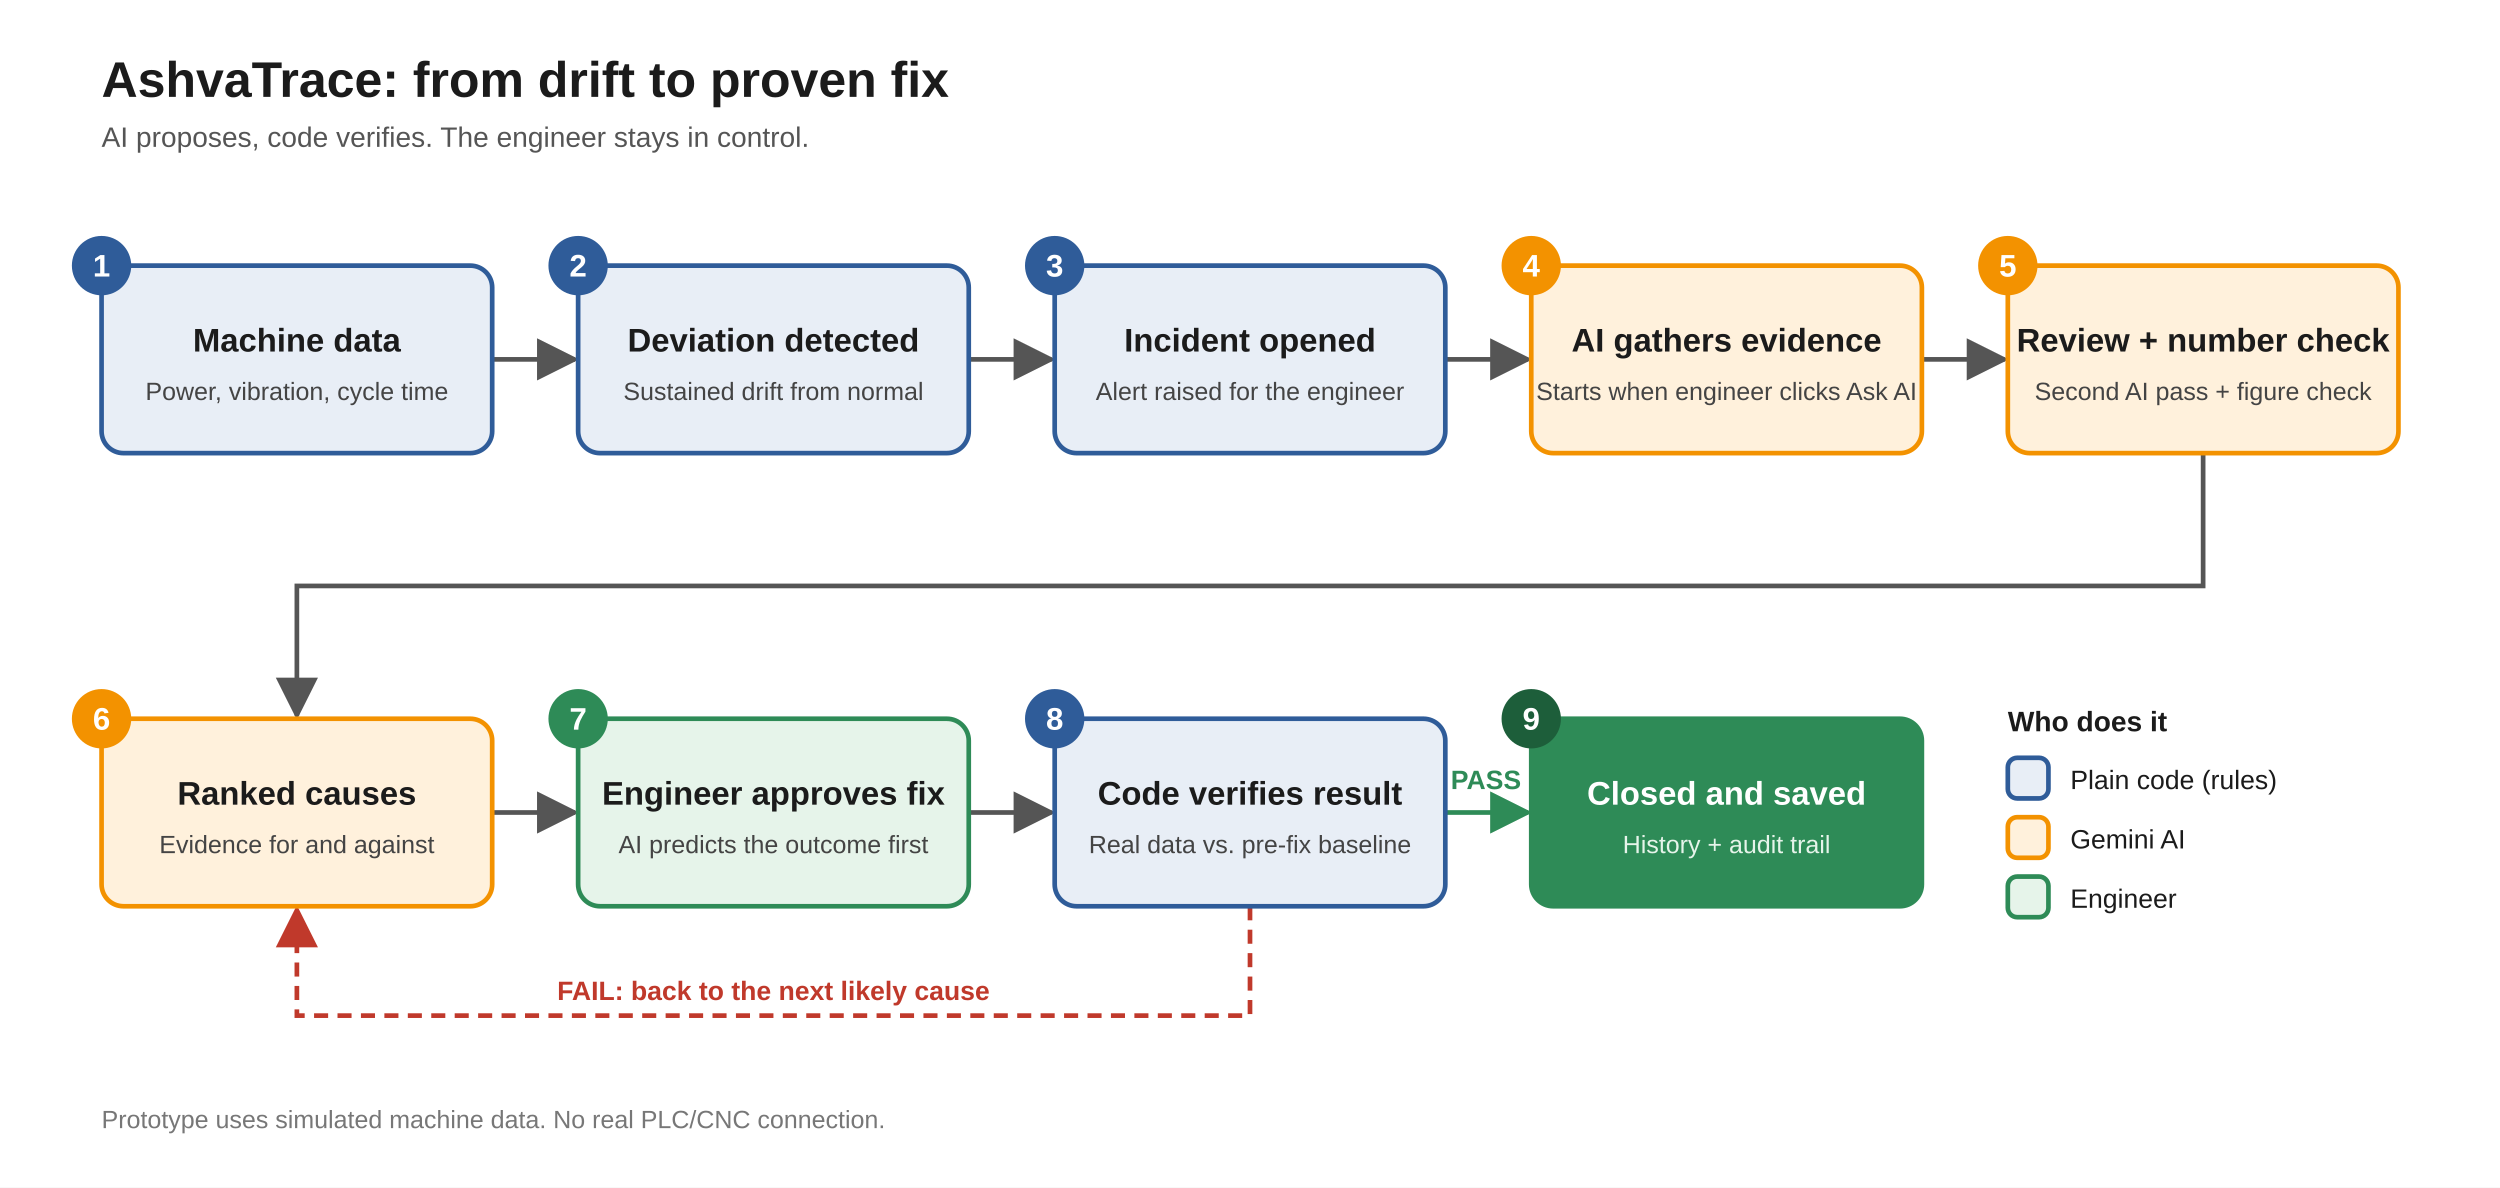
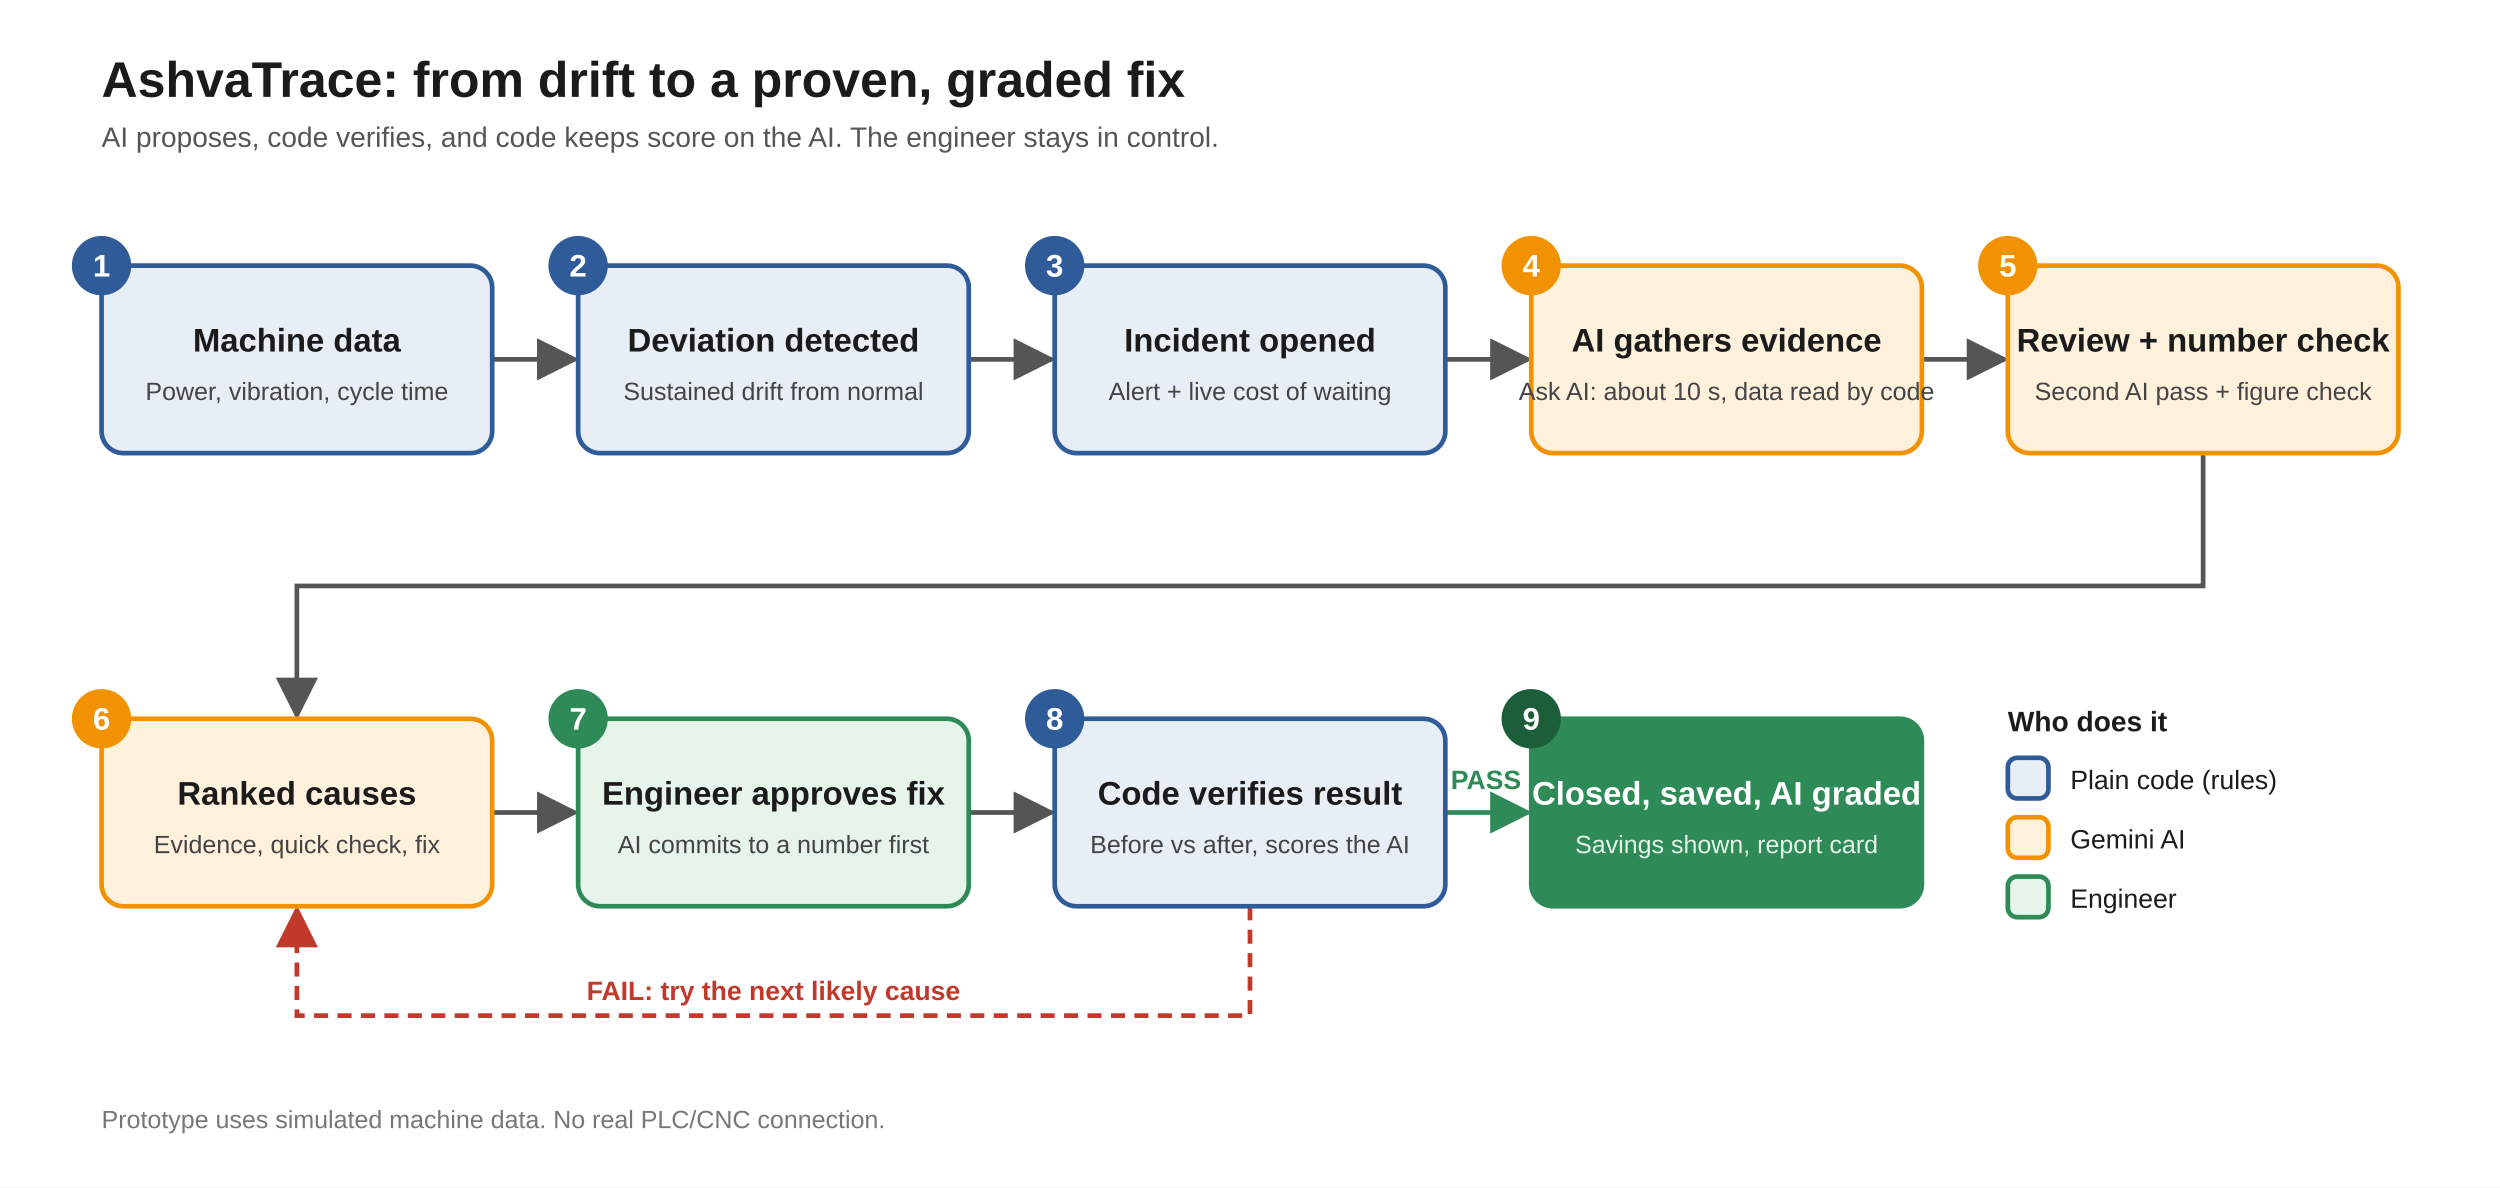
<svg xmlns="http://www.w3.org/2000/svg" width="1600" height="760" viewBox="0 0 1600 760" font-family="'Segoe UI', Arial, sans-serif">
  <defs>
    <marker id="arrow" viewBox="0 0 10 10" refX="9" refY="5" markerWidth="9" markerHeight="9" orient="auto-start-reverse">
      <path d="M0,0 L10,5 L0,10 z" fill="#555" />
    </marker>
    <marker id="arrowRed" viewBox="0 0 10 10" refX="9" refY="5" markerWidth="9" markerHeight="9" orient="auto-start-reverse">
      <path d="M0,0 L10,5 L0,10 z" fill="#C0392B" />
    </marker>
    <marker id="arrowGreen" viewBox="0 0 10 10" refX="9" refY="5" markerWidth="9" markerHeight="9" orient="auto-start-reverse">
      <path d="M0,0 L10,5 L0,10 z" fill="#2E8B57" />
    </marker>
  </defs>
  <rect width="1600" height="760" fill="#FFFFFF" />
-   <text x="65" y="62" font-size="32" font-weight="700" fill="#1b1b1b">AshvaTrace: from drift to proven fix</text>
-   <text x="65" y="94" font-size="18" fill="#555">AI proposes, code verifies. The engineer stays in control.</text>
+   <text x="65" y="62" font-size="32" font-weight="700" fill="#1b1b1b">AshvaTrace: from drift to a proven, graded fix</text>
+   <text x="65" y="94" font-size="18" fill="#555">AI proposes, code verifies, and code keeps score on the AI. The engineer stays in control.</text>
  <g stroke="#555" stroke-width="3" fill="none" marker-end="url(#arrow)">
    <path d="M315,230 H368" />
    <path d="M620,230 H673" />
    <path d="M925,230 H978" />
    <path d="M1230,230 H1283" />
  </g>
  <path d="M1410,290 V375 H190 V458" stroke="#555" stroke-width="3" fill="none" marker-end="url(#arrow)" />
  <g stroke="#555" stroke-width="3" fill="none" marker-end="url(#arrow)">
    <path d="M315,520 H368" />
    <path d="M620,520 H673" />
  </g>
  <path d="M925,520 H978" stroke="#2E8B57" stroke-width="3" fill="none" marker-end="url(#arrowGreen)" />
  <text x="951" y="505" font-size="17" font-weight="700" fill="#2E8B57" text-anchor="middle">PASS</text>
  <path d="M800,580 V650 H190 V582" stroke="#C0392B" stroke-width="3" stroke-dasharray="9 6" fill="none" marker-end="url(#arrowRed)" />
-   <text x="495" y="640" font-size="17" font-weight="700" fill="#C0392B" text-anchor="middle">FAIL: back to the next likely cause</text>
+   <text x="495" y="640" font-size="17" font-weight="700" fill="#C0392B" text-anchor="middle">FAIL: try the next likely cause</text>
  <rect x="65" y="170" width="250" height="120" rx="14" fill="#E8EEF6" stroke="#2F5C99" stroke-width="3" />
  <circle cx="65" cy="170" r="19" fill="#2F5C99" />
  <text x="65" y="177" font-size="20" font-weight="700" fill="#fff" text-anchor="middle">1</text>
  <text x="190" y="225" font-size="21" font-weight="700" fill="#1b1b1b" text-anchor="middle">Machine data</text>
  <text x="190" y="256" font-size="16" fill="#444" text-anchor="middle">Power, vibration, cycle time</text>
  <rect x="370" y="170" width="250" height="120" rx="14" fill="#E8EEF6" stroke="#2F5C99" stroke-width="3" />
  <circle cx="370" cy="170" r="19" fill="#2F5C99" />
  <text x="370" y="177" font-size="20" font-weight="700" fill="#fff" text-anchor="middle">2</text>
  <text x="495" y="225" font-size="21" font-weight="700" fill="#1b1b1b" text-anchor="middle">Deviation detected</text>
  <text x="495" y="256" font-size="16" fill="#444" text-anchor="middle">Sustained drift from normal</text>
  <rect x="675" y="170" width="250" height="120" rx="14" fill="#E8EEF6" stroke="#2F5C99" stroke-width="3" />
  <circle cx="675" cy="170" r="19" fill="#2F5C99" />
  <text x="675" y="177" font-size="20" font-weight="700" fill="#fff" text-anchor="middle">3</text>
  <text x="800" y="225" font-size="21" font-weight="700" fill="#1b1b1b" text-anchor="middle">Incident opened</text>
-   <text x="800" y="256" font-size="16" fill="#444" text-anchor="middle">Alert raised for the engineer</text>
+   <text x="800" y="256" font-size="16" fill="#444" text-anchor="middle">Alert + live cost of waiting</text>
  <rect x="980" y="170" width="250" height="120" rx="14" fill="#FFF1DC" stroke="#F39200" stroke-width="3" />
  <circle cx="980" cy="170" r="19" fill="#F39200" />
  <text x="980" y="177" font-size="20" font-weight="700" fill="#fff" text-anchor="middle">4</text>
  <text x="1105" y="225" font-size="21" font-weight="700" fill="#1b1b1b" text-anchor="middle">AI gathers evidence</text>
-   <text x="1105" y="256" font-size="16" fill="#444" text-anchor="middle">Starts when engineer clicks Ask AI</text>
+   <text x="1105" y="256" font-size="16" fill="#444" text-anchor="middle">Ask AI: about 10 s, data read by code</text>
  <rect x="1285" y="170" width="250" height="120" rx="14" fill="#FFF1DC" stroke="#F39200" stroke-width="3" />
  <circle cx="1285" cy="170" r="19" fill="#F39200" />
  <text x="1285" y="177" font-size="20" font-weight="700" fill="#fff" text-anchor="middle">5</text>
  <text x="1410" y="225" font-size="21" font-weight="700" fill="#1b1b1b" text-anchor="middle">Review + number check</text>
  <text x="1410" y="256" font-size="16" fill="#444" text-anchor="middle">Second AI pass + figure check</text>
  <rect x="65" y="460" width="250" height="120" rx="14" fill="#FFF1DC" stroke="#F39200" stroke-width="3" />
  <circle cx="65" cy="460" r="19" fill="#F39200" />
  <text x="65" y="467" font-size="20" font-weight="700" fill="#fff" text-anchor="middle">6</text>
  <text x="190" y="515" font-size="21" font-weight="700" fill="#1b1b1b" text-anchor="middle">Ranked causes</text>
-   <text x="190" y="546" font-size="16" fill="#444" text-anchor="middle">Evidence for and against</text>
+   <text x="190" y="546" font-size="16" fill="#444" text-anchor="middle">Evidence, quick check, fix</text>
  <rect x="370" y="460" width="250" height="120" rx="14" fill="#E6F4EA" stroke="#2E8B57" stroke-width="3" />
  <circle cx="370" cy="460" r="19" fill="#2E8B57" />
  <text x="370" y="467" font-size="20" font-weight="700" fill="#fff" text-anchor="middle">7</text>
  <text x="495" y="515" font-size="21" font-weight="700" fill="#1b1b1b" text-anchor="middle">Engineer approves fix</text>
-   <text x="495" y="546" font-size="16" fill="#444" text-anchor="middle">AI predicts the outcome first</text>
+   <text x="495" y="546" font-size="16" fill="#444" text-anchor="middle">AI commits to a number first</text>
  <rect x="675" y="460" width="250" height="120" rx="14" fill="#E8EEF6" stroke="#2F5C99" stroke-width="3" />
  <circle cx="675" cy="460" r="19" fill="#2F5C99" />
  <text x="675" y="467" font-size="20" font-weight="700" fill="#fff" text-anchor="middle">8</text>
  <text x="800" y="515" font-size="21" font-weight="700" fill="#1b1b1b" text-anchor="middle">Code verifies result</text>
-   <text x="800" y="546" font-size="16" fill="#444" text-anchor="middle">Real data vs. pre-fix baseline</text>
+   <text x="800" y="546" font-size="16" fill="#444" text-anchor="middle">Before vs after, scores the AI</text>
  <rect x="980" y="460" width="250" height="120" rx="14" fill="#2E8B57" stroke="#2E8B57" stroke-width="3" />
  <circle cx="980" cy="460" r="19" fill="#1d5e3a" />
  <text x="980" y="467" font-size="20" font-weight="700" fill="#fff" text-anchor="middle">9</text>
-   <text x="1105" y="515" font-size="21" font-weight="700" fill="#FFFFFF" text-anchor="middle">Closed and saved</text>
-   <text x="1105" y="546" font-size="16" fill="#E6F4EA" text-anchor="middle">History + audit trail</text>
+   <text x="1105" y="515" font-size="21" font-weight="700" fill="#FFFFFF" text-anchor="middle">Closed, saved, AI graded</text>
+   <text x="1105" y="546" font-size="16" fill="#E6F4EA" text-anchor="middle">Savings shown, report card</text>
  <g font-size="17" fill="#1b1b1b">
    <text x="1285" y="468" font-size="18" font-weight="700">Who does it</text>
    <rect x="1285" y="485" width="26" height="26" rx="6" fill="#E8EEF6" stroke="#2F5C99" stroke-width="3" />
    <text x="1325" y="505">Plain code (rules)</text>
    <rect x="1285" y="523" width="26" height="26" rx="6" fill="#FFF1DC" stroke="#F39200" stroke-width="3" />
    <text x="1325" y="543">Gemini AI</text>
    <rect x="1285" y="561" width="26" height="26" rx="6" fill="#E6F4EA" stroke="#2E8B57" stroke-width="3" />
    <text x="1325" y="581">Engineer</text>
  </g>
  <text x="65" y="722" font-size="16" fill="#777">Prototype uses simulated machine data. No real PLC/CNC connection.</text>
</svg>
